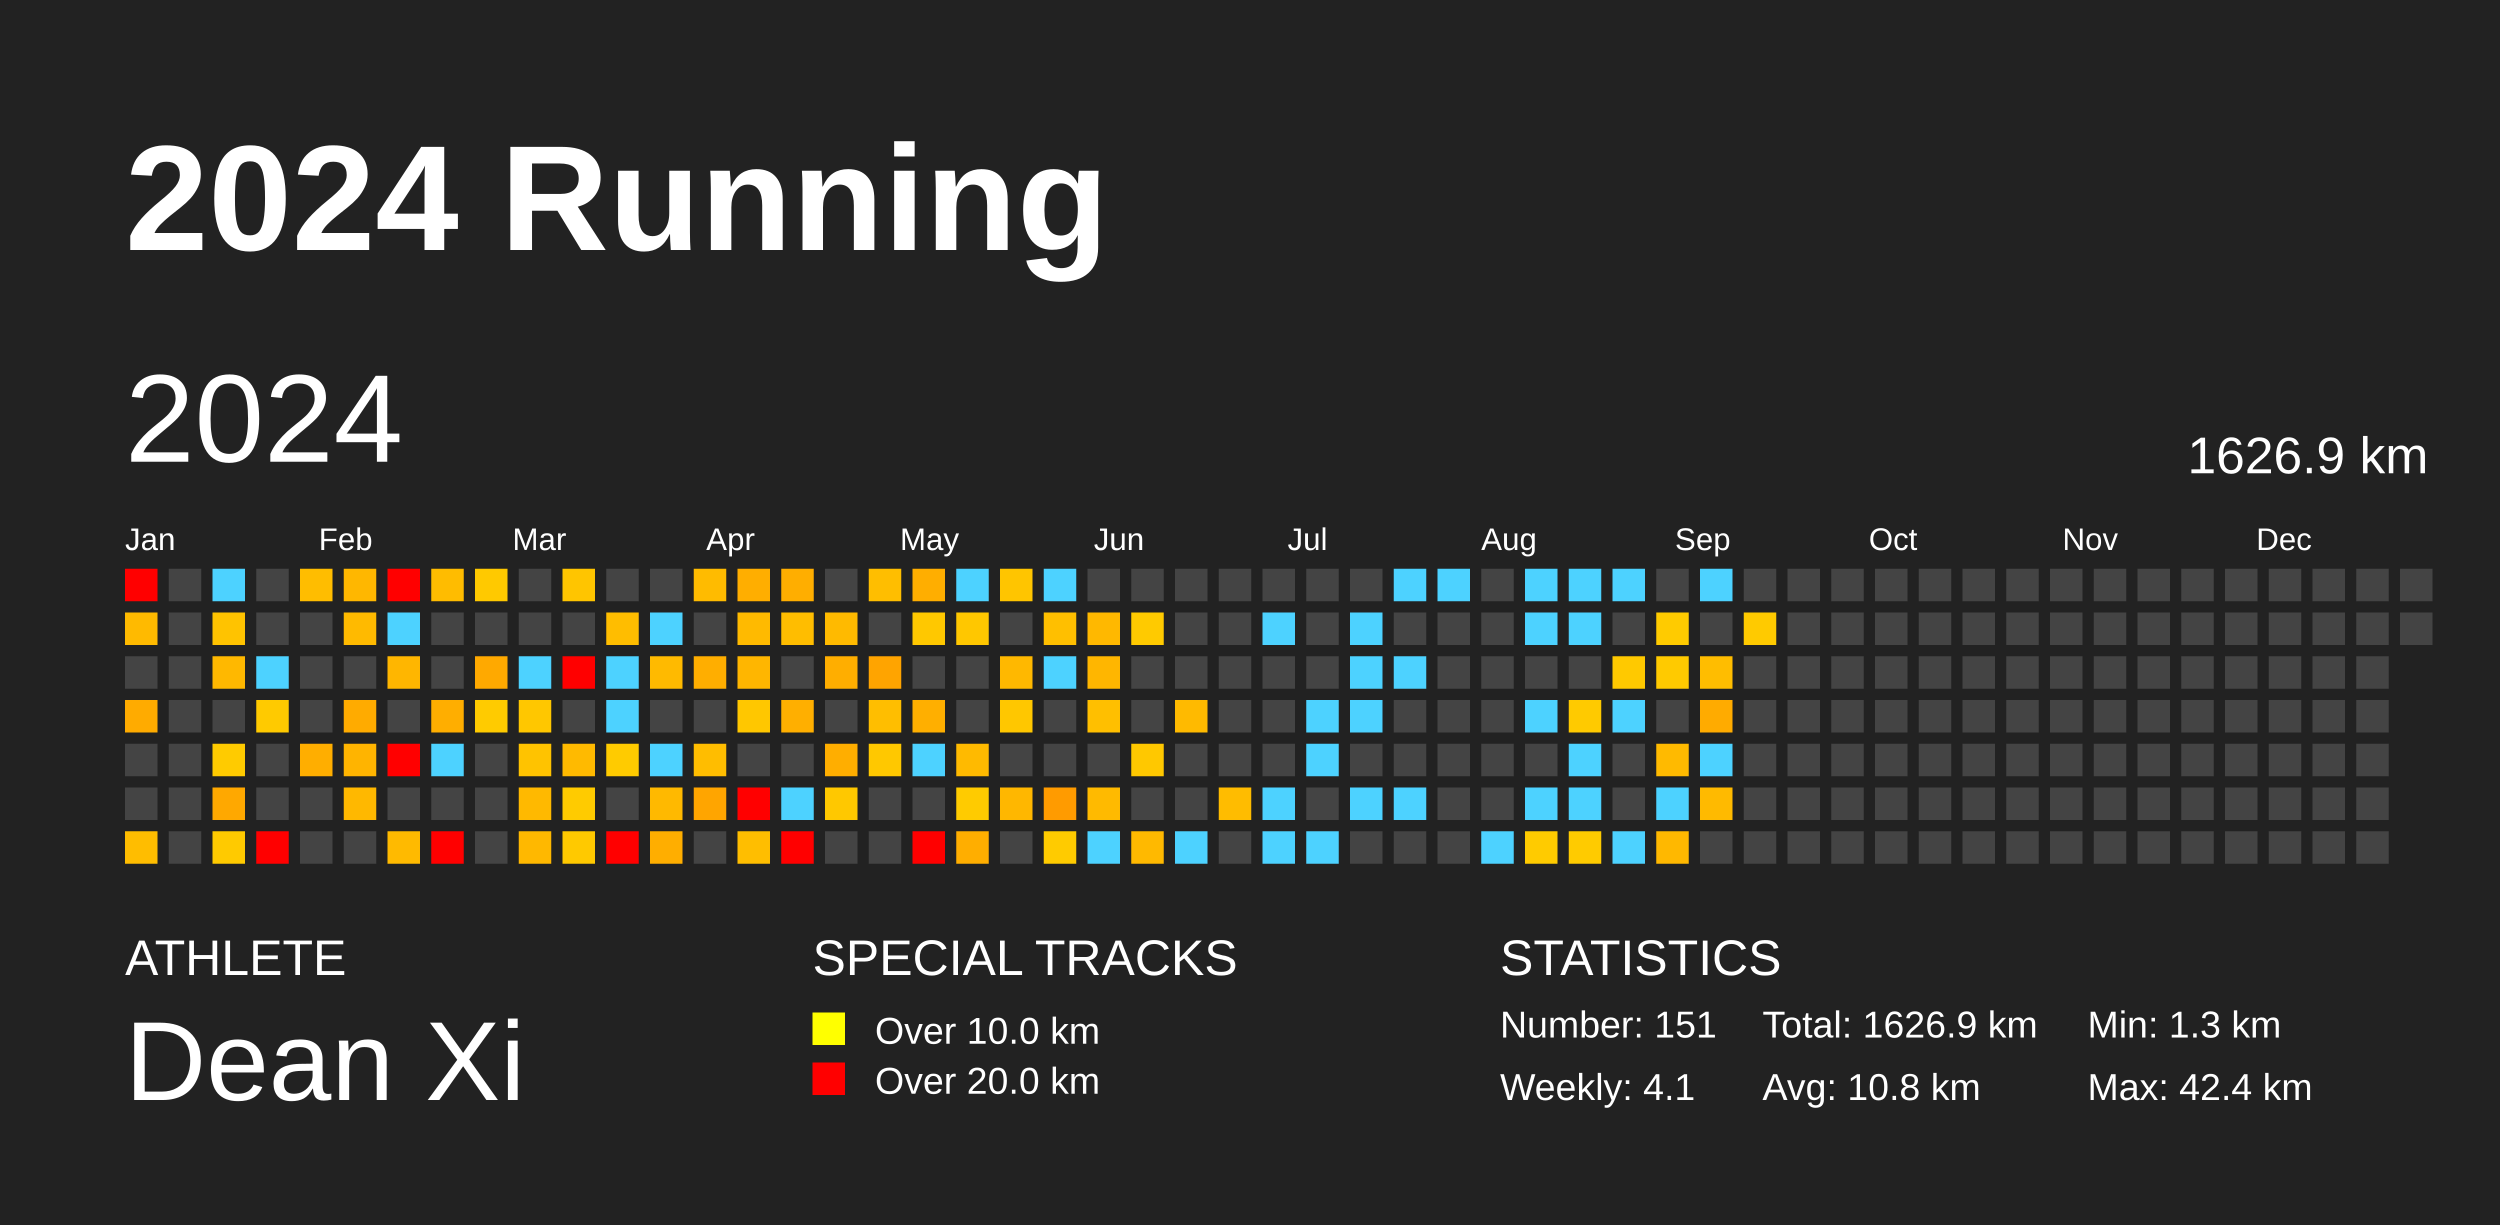
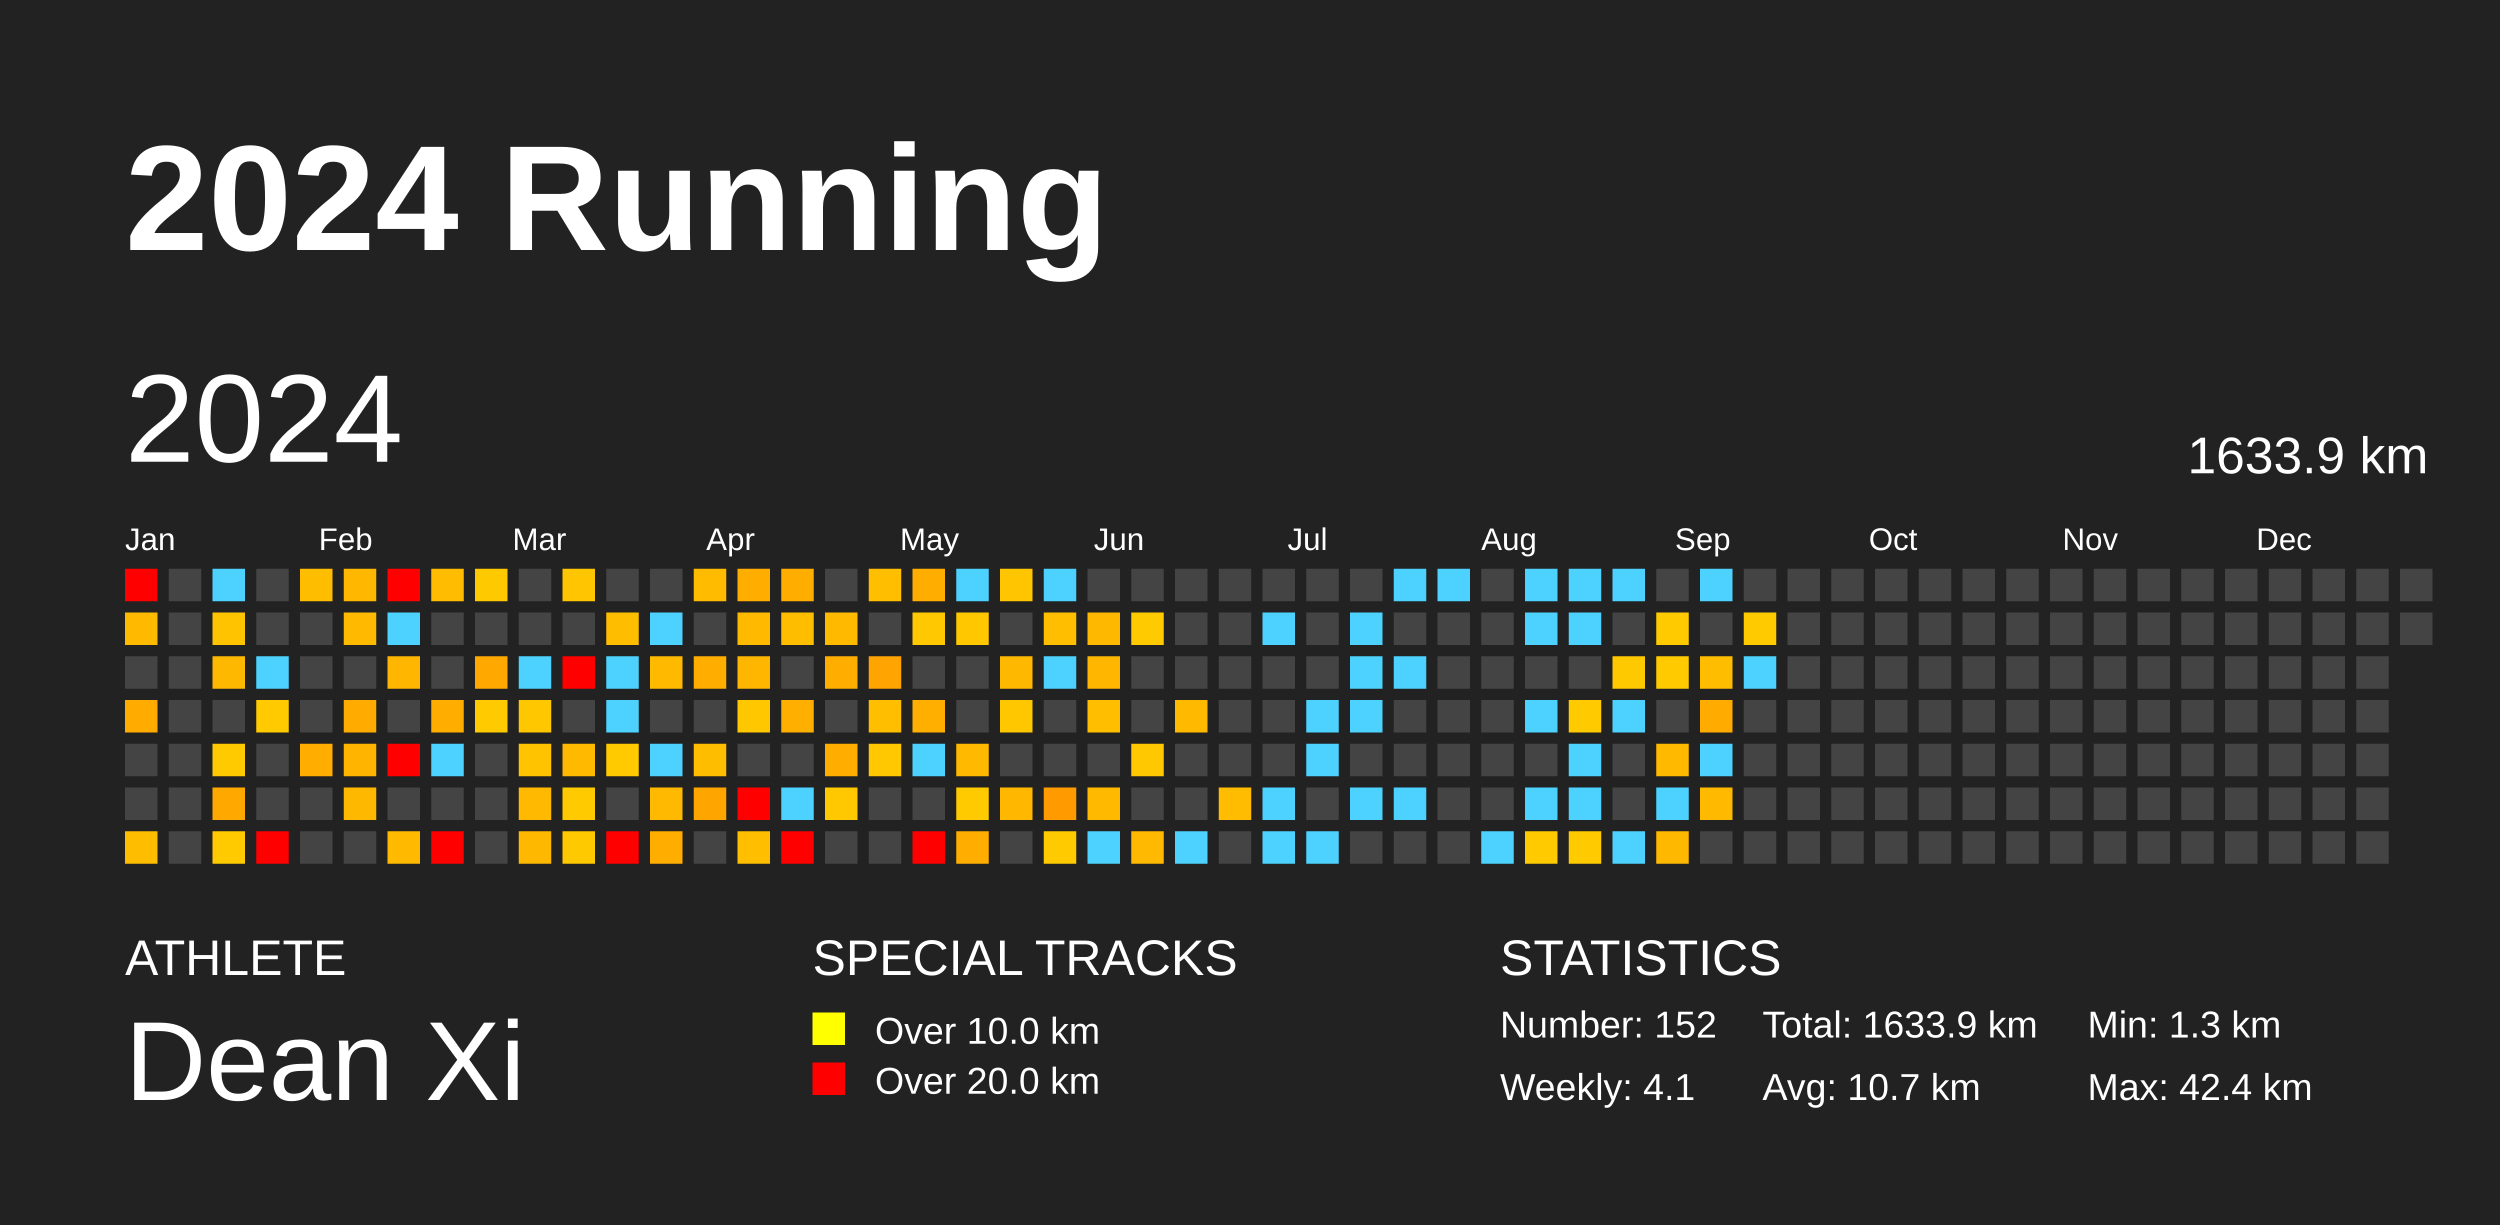
<svg xmlns="http://www.w3.org/2000/svg" baseProfile="full" height="98mm" version="1.1" viewBox="0,0,200,98" width="200mm">
  <defs />
  <rect fill="#222222" height="98" width="200" x="0" y="0" />
  <text fill="#FFFFFF" style="font-size:12px; font-family:Arial; font-weight:bold;" x="10" y="20">2024 Running</text>
  <text fill="#FFFFFF" style="font-size:4px; font-family:Arial" x="10" y="78">ATHLETE</text>
  <text fill="#FFFFFF" style="font-size:9px; font-family:Arial" x="10" y="88">Dean Xi</text>
  <text fill="#FFFFFF" style="font-size:4px; font-family:Arial" x="65" y="78">SPECIAL TRACKS</text>
  <rect fill="yellow" height="2.6" width="2.6" x="65" y="81" />
  <text fill="#FFFFFF" style="font-size:3px; font-family:Arial" x="70" y="83.5">Over 10.0 km</text>
  <rect fill="red" height="2.6" width="2.6" x="65" y="85" />
  <text fill="#FFFFFF" style="font-size:3px; font-family:Arial" x="70" y="87.5">Over 20.0 km</text>
  <text fill="#FFFFFF" style="font-size:4px; font-family:Arial" x="120" y="78">STATISTICS</text>
-   <text fill="#FFFFFF" style="font-size:3px; font-family:Arial" x="120" y="83">Number: 151</text>
+   <text fill="#FFFFFF" style="font-size:3px; font-family:Arial" x="120" y="83">Number: 152</text>
  <text fill="#FFFFFF" style="font-size:3px; font-family:Arial" x="120" y="88">Weekly: 4.1</text>
-   <text fill="#FFFFFF" style="font-size:3px; font-family:Arial" x="141" y="83">Total: 1626.9 km</text>
-   <text fill="#FFFFFF" style="font-size:3px; font-family:Arial" x="141" y="88">Avg: 10.8 km</text>
+   <text fill="#FFFFFF" style="font-size:3px; font-family:Arial" x="141" y="83">Total: 1633.9 km</text>
+   <text fill="#FFFFFF" style="font-size:3px; font-family:Arial" x="141" y="88">Avg: 10.7 km</text>
  <text fill="#FFFFFF" style="font-size:3px; font-family:Arial" x="167" y="83">Min: 1.3 km</text>
  <text fill="#FFFFFF" style="font-size:3px; font-family:Arial" x="167" y="88">Max: 42.4 km</text>
  <text dominant-baseline="hanging" fill="#FFFFFF" style="font-size:10.0px; font-family:Arial;" x="10" y="30">2024</text>
-   <text dominant-baseline="hanging" fill="#FFFFFF" style="font-size:4.125px; font-family:Arial;" x="175" y="35">1626.9 km</text>
+   <text dominant-baseline="hanging" fill="#FFFFFF" style="font-size:4.125px; font-family:Arial;" x="175" y="35">1633.9 km</text>
  <text fill="#FFFFFF" style="font-size:2.5px; font-family:Arial" x="10.0" y="44">Jan</text>
  <text fill="#FFFFFF" style="font-size:2.5px; font-family:Arial" x="25.5" y="44">Feb</text>
  <text fill="#FFFFFF" style="font-size:2.5px; font-family:Arial" x="41.0" y="44">Mar</text>
  <text fill="#FFFFFF" style="font-size:2.5px; font-family:Arial" x="56.5" y="44">Apr</text>
  <text fill="#FFFFFF" style="font-size:2.5px; font-family:Arial" x="72.0" y="44">May</text>
  <text fill="#FFFFFF" style="font-size:2.5px; font-family:Arial" x="87.5" y="44">Jun</text>
  <text fill="#FFFFFF" style="font-size:2.5px; font-family:Arial" x="103.0" y="44">Jul</text>
  <text fill="#FFFFFF" style="font-size:2.5px; font-family:Arial" x="118.5" y="44">Aug</text>
  <text fill="#FFFFFF" style="font-size:2.5px; font-family:Arial" x="134.0" y="44">Sep</text>
  <text fill="#FFFFFF" style="font-size:2.5px; font-family:Arial" x="149.5" y="44">Oct</text>
  <text fill="#FFFFFF" style="font-size:2.5px; font-family:Arial" x="165.0" y="44">Nov</text>
  <text fill="#FFFFFF" style="font-size:2.5px; font-family:Arial" x="180.5" y="44">Dec</text>
  <rect fill="red" height="2.6" width="2.6" x="10.0" y="45.5" />
  <rect fill="#ffba00" height="2.6" width="2.6" x="10.0" y="49.0" />
  <rect fill="#444444" height="2.6" width="2.6" x="10.0" y="52.5" />
  <rect fill="#ffab00" height="2.6" width="2.6" x="10.0" y="56.0" />
  <rect fill="#444444" height="2.6" width="2.6" x="10.0" y="59.5" />
  <rect fill="#444444" height="2.6" width="2.6" x="10.0" y="63.0" />
  <rect fill="#ffbd00" height="2.6" width="2.6" x="10.0" y="66.5" />
  <rect fill="#444444" height="2.6" width="2.6" x="13.5" y="45.5" />
  <rect fill="#444444" height="2.6" width="2.6" x="13.5" y="49.0" />
  <rect fill="#444444" height="2.6" width="2.6" x="13.5" y="52.5" />
  <rect fill="#444444" height="2.6" width="2.6" x="13.5" y="56.0" />
  <rect fill="#444444" height="2.6" width="2.6" x="13.5" y="59.5" />
  <rect fill="#444444" height="2.6" width="2.6" x="13.5" y="63.0" />
  <rect fill="#444444" height="2.6" width="2.6" x="13.5" y="66.5" />
  <rect fill="#4dd2ff" height="2.6" width="2.6" x="17.0" y="45.5" />
  <rect fill="#ffc300" height="2.6" width="2.6" x="17.0" y="49.0" />
  <rect fill="#ffb800" height="2.6" width="2.6" x="17.0" y="52.5" />
  <rect fill="#444444" height="2.6" width="2.6" x="17.0" y="56.0" />
  <rect fill="#ffcb00" height="2.6" width="2.6" x="17.0" y="59.5" />
  <rect fill="#ffa800" height="2.6" width="2.6" x="17.0" y="63.0" />
  <rect fill="#ffca00" height="2.6" width="2.6" x="17.0" y="66.5" />
  <rect fill="#444444" height="2.6" width="2.6" x="20.5" y="45.5" />
  <rect fill="#444444" height="2.6" width="2.6" x="20.5" y="49.0" />
  <rect fill="#4dd2ff" height="2.6" width="2.6" x="20.5" y="52.5" />
  <rect fill="#ffca00" height="2.6" width="2.6" x="20.5" y="56.0" />
  <rect fill="#444444" height="2.6" width="2.6" x="20.5" y="59.5" />
  <rect fill="#444444" height="2.6" width="2.6" x="20.5" y="63.0" />
  <rect fill="red" height="2.6" width="2.6" x="20.5" y="66.5" />
  <rect fill="#ffbd00" height="2.6" width="2.6" x="24.0" y="45.5" />
  <rect fill="#444444" height="2.6" width="2.6" x="24.0" y="49.0" />
  <rect fill="#444444" height="2.6" width="2.6" x="24.0" y="52.5" />
  <rect fill="#444444" height="2.6" width="2.6" x="24.0" y="56.0" />
  <rect fill="#ffae00" height="2.6" width="2.6" x="24.0" y="59.5" />
  <rect fill="#444444" height="2.6" width="2.6" x="24.0" y="63.0" />
  <rect fill="#444444" height="2.6" width="2.6" x="24.0" y="66.5" />
  <rect fill="#ffb700" height="2.6" width="2.6" x="27.5" y="45.5" />
  <rect fill="#ffba00" height="2.6" width="2.6" x="27.5" y="49.0" />
  <rect fill="#444444" height="2.6" width="2.6" x="27.5" y="52.5" />
  <rect fill="#ffab00" height="2.6" width="2.6" x="27.5" y="56.0" />
  <rect fill="#ffb400" height="2.6" width="2.6" x="27.5" y="59.5" />
  <rect fill="#ffb800" height="2.6" width="2.6" x="27.5" y="63.0" />
  <rect fill="#444444" height="2.6" width="2.6" x="27.5" y="66.5" />
  <rect fill="red" height="2.6" width="2.6" x="31.0" y="45.5" />
  <rect fill="#4dd2ff" height="2.6" width="2.6" x="31.0" y="49.0" />
  <rect fill="#ffb600" height="2.6" width="2.6" x="31.0" y="52.5" />
  <rect fill="#444444" height="2.6" width="2.6" x="31.0" y="56.0" />
  <rect fill="red" height="2.6" width="2.6" x="31.0" y="59.5" />
  <rect fill="#444444" height="2.6" width="2.6" x="31.0" y="63.0" />
  <rect fill="#ffba00" height="2.6" width="2.6" x="31.0" y="66.5" />
  <rect fill="#ffbc00" height="2.6" width="2.6" x="34.5" y="45.5" />
  <rect fill="#444444" height="2.6" width="2.6" x="34.5" y="49.0" />
  <rect fill="#444444" height="2.6" width="2.6" x="34.5" y="52.5" />
  <rect fill="#ffae00" height="2.6" width="2.6" x="34.5" y="56.0" />
  <rect fill="#4dd2ff" height="2.6" width="2.6" x="34.5" y="59.5" />
  <rect fill="#444444" height="2.6" width="2.6" x="34.5" y="63.0" />
  <rect fill="red" height="2.6" width="2.6" x="34.5" y="66.5" />
  <rect fill="#ffc900" height="2.6" width="2.6" x="38.0" y="45.5" />
  <rect fill="#444444" height="2.6" width="2.6" x="38.0" y="49.0" />
  <rect fill="#ffa900" height="2.6" width="2.6" x="38.0" y="52.5" />
  <rect fill="#ffcb00" height="2.6" width="2.6" x="38.0" y="56.0" />
  <rect fill="#444444" height="2.6" width="2.6" x="38.0" y="59.5" />
  <rect fill="#444444" height="2.6" width="2.6" x="38.0" y="63.0" />
  <rect fill="#444444" height="2.6" width="2.6" x="38.0" y="66.5" />
  <rect fill="#444444" height="2.6" width="2.6" x="41.5" y="45.5" />
  <rect fill="#444444" height="2.6" width="2.6" x="41.5" y="49.0" />
  <rect fill="#4dd2ff" height="2.6" width="2.6" x="41.5" y="52.5" />
  <rect fill="#ffc700" height="2.6" width="2.6" x="41.5" y="56.0" />
  <rect fill="#ffc300" height="2.6" width="2.6" x="41.5" y="59.5" />
  <rect fill="#ffb900" height="2.6" width="2.6" x="41.5" y="63.0" />
  <rect fill="#ffb800" height="2.6" width="2.6" x="41.5" y="66.5" />
  <rect fill="#ffc500" height="2.6" width="2.6" x="45.0" y="45.5" />
  <rect fill="#444444" height="2.6" width="2.6" x="45.0" y="49.0" />
  <rect fill="red" height="2.6" width="2.6" x="45.0" y="52.5" />
  <rect fill="#444444" height="2.6" width="2.6" x="45.0" y="56.0" />
  <rect fill="#ffba00" height="2.6" width="2.6" x="45.0" y="59.5" />
  <rect fill="#ffcb00" height="2.6" width="2.6" x="45.0" y="63.0" />
  <rect fill="#ffc900" height="2.6" width="2.6" x="45.0" y="66.5" />
  <rect fill="#444444" height="2.6" width="2.6" x="48.5" y="45.5" />
  <rect fill="#ffbd00" height="2.6" width="2.6" x="48.5" y="49.0" />
  <rect fill="#4dd2ff" height="2.6" width="2.6" x="48.5" y="52.5" />
  <rect fill="#4dd2ff" height="2.6" width="2.6" x="48.5" y="56.0" />
  <rect fill="#ffcb00" height="2.6" width="2.6" x="48.5" y="59.5" />
  <rect fill="#444444" height="2.6" width="2.6" x="48.5" y="63.0" />
  <rect fill="red" height="2.6" width="2.6" x="48.5" y="66.5" />
  <rect fill="#444444" height="2.6" width="2.6" x="52.0" y="45.5" />
  <rect fill="#4dd2ff" height="2.6" width="2.6" x="52.0" y="49.0" />
  <rect fill="#ffba00" height="2.6" width="2.6" x="52.0" y="52.5" />
  <rect fill="#444444" height="2.6" width="2.6" x="52.0" y="56.0" />
  <rect fill="#4dd2ff" height="2.6" width="2.6" x="52.0" y="59.5" />
  <rect fill="#ffb900" height="2.6" width="2.6" x="52.0" y="63.0" />
  <rect fill="#ffae00" height="2.6" width="2.6" x="52.0" y="66.5" />
  <rect fill="#ffbb00" height="2.6" width="2.6" x="55.5" y="45.5" />
  <rect fill="#444444" height="2.6" width="2.6" x="55.5" y="49.0" />
  <rect fill="#ffae00" height="2.6" width="2.6" x="55.5" y="52.5" />
  <rect fill="#444444" height="2.6" width="2.6" x="55.5" y="56.0" />
  <rect fill="#ffbd00" height="2.6" width="2.6" x="55.5" y="59.5" />
  <rect fill="#ffa500" height="2.6" width="2.6" x="55.5" y="63.0" />
  <rect fill="#444444" height="2.6" width="2.6" x="55.5" y="66.5" />
  <rect fill="#ffae00" height="2.6" width="2.6" x="59.0" y="45.5" />
  <rect fill="#ffba00" height="2.6" width="2.6" x="59.0" y="49.0" />
  <rect fill="#ffb600" height="2.6" width="2.6" x="59.0" y="52.5" />
  <rect fill="#ffc700" height="2.6" width="2.6" x="59.0" y="56.0" />
  <rect fill="#444444" height="2.6" width="2.6" x="59.0" y="59.5" />
  <rect fill="red" height="2.6" width="2.6" x="59.0" y="63.0" />
  <rect fill="#ffbe00" height="2.6" width="2.6" x="59.0" y="66.5" />
  <rect fill="#ffae00" height="2.6" width="2.6" x="62.5" y="45.5" />
  <rect fill="#ffbd00" height="2.6" width="2.6" x="62.5" y="49.0" />
  <rect fill="#444444" height="2.6" width="2.6" x="62.5" y="52.5" />
  <rect fill="#ffaf00" height="2.6" width="2.6" x="62.5" y="56.0" />
  <rect fill="#444444" height="2.6" width="2.6" x="62.5" y="59.5" />
  <rect fill="#4dd2ff" height="2.6" width="2.6" x="62.5" y="63.0" />
  <rect fill="red" height="2.6" width="2.6" x="62.5" y="66.5" />
  <rect fill="#444444" height="2.6" width="2.6" x="66.0" y="45.5" />
  <rect fill="#ffba00" height="2.6" width="2.6" x="66.0" y="49.0" />
  <rect fill="#ffae00" height="2.6" width="2.6" x="66.0" y="52.5" />
  <rect fill="#444444" height="2.6" width="2.6" x="66.0" y="56.0" />
  <rect fill="#ffae00" height="2.6" width="2.6" x="66.0" y="59.5" />
  <rect fill="#ffc800" height="2.6" width="2.6" x="66.0" y="63.0" />
  <rect fill="#444444" height="2.6" width="2.6" x="66.0" y="66.5" />
  <rect fill="#ffbe00" height="2.6" width="2.6" x="69.5" y="45.5" />
  <rect fill="#444444" height="2.6" width="2.6" x="69.5" y="49.0" />
  <rect fill="#ffa400" height="2.6" width="2.6" x="69.5" y="52.5" />
  <rect fill="#ffbe00" height="2.6" width="2.6" x="69.5" y="56.0" />
  <rect fill="#ffc800" height="2.6" width="2.6" x="69.5" y="59.5" />
  <rect fill="#444444" height="2.6" width="2.6" x="69.5" y="63.0" />
  <rect fill="#444444" height="2.6" width="2.6" x="69.5" y="66.5" />
  <rect fill="#ffae00" height="2.6" width="2.6" x="73.0" y="45.5" />
  <rect fill="#ffc800" height="2.6" width="2.6" x="73.0" y="49.0" />
  <rect fill="#444444" height="2.6" width="2.6" x="73.0" y="52.5" />
  <rect fill="#ffaf00" height="2.6" width="2.6" x="73.0" y="56.0" />
  <rect fill="#4dd2ff" height="2.6" width="2.6" x="73.0" y="59.5" />
  <rect fill="#444444" height="2.6" width="2.6" x="73.0" y="63.0" />
  <rect fill="red" height="2.6" width="2.6" x="73.0" y="66.5" />
  <rect fill="#4dd2ff" height="2.6" width="2.6" x="76.5" y="45.5" />
  <rect fill="#ffc700" height="2.6" width="2.6" x="76.5" y="49.0" />
  <rect fill="#444444" height="2.6" width="2.6" x="76.5" y="52.5" />
  <rect fill="#444444" height="2.6" width="2.6" x="76.5" y="56.0" />
  <rect fill="#ffba00" height="2.6" width="2.6" x="76.5" y="59.5" />
  <rect fill="#ffcb00" height="2.6" width="2.6" x="76.5" y="63.0" />
  <rect fill="#ffae00" height="2.6" width="2.6" x="76.5" y="66.5" />
  <rect fill="#ffc500" height="2.6" width="2.6" x="80.0" y="45.5" />
  <rect fill="#444444" height="2.6" width="2.6" x="80.0" y="49.0" />
  <rect fill="#ffb800" height="2.6" width="2.6" x="80.0" y="52.5" />
  <rect fill="#ffc700" height="2.6" width="2.6" x="80.0" y="56.0" />
  <rect fill="#444444" height="2.6" width="2.6" x="80.0" y="59.5" />
  <rect fill="#ffb700" height="2.6" width="2.6" x="80.0" y="63.0" />
  <rect fill="#444444" height="2.6" width="2.6" x="80.0" y="66.5" />
  <rect fill="#4dd2ff" height="2.6" width="2.6" x="83.5" y="45.5" />
  <rect fill="#ffbf00" height="2.6" width="2.6" x="83.5" y="49.0" />
  <rect fill="#4dd2ff" height="2.6" width="2.6" x="83.5" y="52.5" />
  <rect fill="#444444" height="2.6" width="2.6" x="83.5" y="56.0" />
  <rect fill="#444444" height="2.6" width="2.6" x="83.5" y="59.5" />
  <rect fill="#ff9b00" height="2.6" width="2.6" x="83.5" y="63.0" />
  <rect fill="#ffcb00" height="2.6" width="2.6" x="83.5" y="66.5" />
  <rect fill="#444444" height="2.6" width="2.6" x="87.0" y="45.5" />
  <rect fill="#ffb800" height="2.6" width="2.6" x="87.0" y="49.0" />
  <rect fill="#ffb600" height="2.6" width="2.6" x="87.0" y="52.5" />
  <rect fill="#ffbf00" height="2.6" width="2.6" x="87.0" y="56.0" />
  <rect fill="#444444" height="2.6" width="2.6" x="87.0" y="59.5" />
  <rect fill="#ffba00" height="2.6" width="2.6" x="87.0" y="63.0" />
  <rect fill="#4dd2ff" height="2.6" width="2.6" x="87.0" y="66.5" />
  <rect fill="#444444" height="2.6" width="2.6" x="90.5" y="45.5" />
  <rect fill="#ffca00" height="2.6" width="2.6" x="90.5" y="49.0" />
  <rect fill="#444444" height="2.6" width="2.6" x="90.5" y="52.5" />
  <rect fill="#444444" height="2.6" width="2.6" x="90.5" y="56.0" />
  <rect fill="#ffc800" height="2.6" width="2.6" x="90.5" y="59.5" />
  <rect fill="#444444" height="2.6" width="2.6" x="90.5" y="63.0" />
  <rect fill="#ffb900" height="2.6" width="2.6" x="90.5" y="66.5" />
  <rect fill="#444444" height="2.6" width="2.6" x="94.0" y="45.5" />
  <rect fill="#444444" height="2.6" width="2.6" x="94.0" y="49.0" />
  <rect fill="#444444" height="2.6" width="2.6" x="94.0" y="52.5" />
  <rect fill="#ffba00" height="2.6" width="2.6" x="94.0" y="56.0" />
  <rect fill="#444444" height="2.6" width="2.6" x="94.0" y="59.5" />
  <rect fill="#444444" height="2.6" width="2.6" x="94.0" y="63.0" />
  <rect fill="#4dd2ff" height="2.6" width="2.6" x="94.0" y="66.5" />
  <rect fill="#444444" height="2.6" width="2.6" x="97.5" y="45.5" />
  <rect fill="#444444" height="2.6" width="2.6" x="97.5" y="49.0" />
  <rect fill="#444444" height="2.6" width="2.6" x="97.5" y="52.5" />
  <rect fill="#444444" height="2.6" width="2.6" x="97.5" y="56.0" />
  <rect fill="#444444" height="2.6" width="2.6" x="97.5" y="59.5" />
  <rect fill="#ffbc00" height="2.6" width="2.6" x="97.5" y="63.0" />
  <rect fill="#444444" height="2.6" width="2.6" x="97.5" y="66.5" />
  <rect fill="#444444" height="2.6" width="2.6" x="101.0" y="45.5" />
  <rect fill="#4dd2ff" height="2.6" width="2.6" x="101.0" y="49.0" />
  <rect fill="#444444" height="2.6" width="2.6" x="101.0" y="52.5" />
  <rect fill="#444444" height="2.6" width="2.6" x="101.0" y="56.0" />
  <rect fill="#444444" height="2.6" width="2.6" x="101.0" y="59.5" />
  <rect fill="#4dd2ff" height="2.6" width="2.6" x="101.0" y="63.0" />
  <rect fill="#4dd2ff" height="2.6" width="2.6" x="101.0" y="66.5" />
  <rect fill="#444444" height="2.6" width="2.6" x="104.5" y="45.5" />
  <rect fill="#444444" height="2.6" width="2.6" x="104.5" y="49.0" />
  <rect fill="#444444" height="2.6" width="2.6" x="104.5" y="52.5" />
  <rect fill="#4dd2ff" height="2.6" width="2.6" x="104.5" y="56.0" />
  <rect fill="#4dd2ff" height="2.6" width="2.6" x="104.5" y="59.5" />
  <rect fill="#444444" height="2.6" width="2.6" x="104.5" y="63.0" />
  <rect fill="#4dd2ff" height="2.6" width="2.6" x="104.5" y="66.5" />
  <rect fill="#444444" height="2.6" width="2.6" x="108.0" y="45.5" />
  <rect fill="#4dd2ff" height="2.6" width="2.6" x="108.0" y="49.0" />
  <rect fill="#4dd2ff" height="2.6" width="2.6" x="108.0" y="52.5" />
  <rect fill="#4dd2ff" height="2.6" width="2.6" x="108.0" y="56.0" />
  <rect fill="#444444" height="2.6" width="2.6" x="108.0" y="59.5" />
  <rect fill="#4dd2ff" height="2.6" width="2.6" x="108.0" y="63.0" />
  <rect fill="#444444" height="2.6" width="2.6" x="108.0" y="66.5" />
  <rect fill="#4dd2ff" height="2.6" width="2.6" x="111.5" y="45.5" />
  <rect fill="#444444" height="2.6" width="2.6" x="111.5" y="49.0" />
  <rect fill="#4dd2ff" height="2.6" width="2.6" x="111.5" y="52.5" />
  <rect fill="#444444" height="2.6" width="2.6" x="111.5" y="56.0" />
  <rect fill="#444444" height="2.6" width="2.6" x="111.5" y="59.5" />
  <rect fill="#4dd2ff" height="2.6" width="2.6" x="111.5" y="63.0" />
  <rect fill="#444444" height="2.6" width="2.6" x="111.5" y="66.5" />
  <rect fill="#4dd2ff" height="2.6" width="2.6" x="115.0" y="45.5" />
  <rect fill="#444444" height="2.6" width="2.6" x="115.0" y="49.0" />
  <rect fill="#444444" height="2.6" width="2.6" x="115.0" y="52.5" />
  <rect fill="#444444" height="2.6" width="2.6" x="115.0" y="56.0" />
  <rect fill="#444444" height="2.6" width="2.6" x="115.0" y="59.5" />
  <rect fill="#444444" height="2.6" width="2.6" x="115.0" y="63.0" />
  <rect fill="#444444" height="2.6" width="2.6" x="115.0" y="66.5" />
  <rect fill="#444444" height="2.6" width="2.6" x="118.5" y="45.5" />
  <rect fill="#444444" height="2.6" width="2.6" x="118.5" y="49.0" />
  <rect fill="#444444" height="2.6" width="2.6" x="118.5" y="52.5" />
  <rect fill="#444444" height="2.6" width="2.6" x="118.5" y="56.0" />
  <rect fill="#444444" height="2.6" width="2.6" x="118.5" y="59.5" />
  <rect fill="#444444" height="2.6" width="2.6" x="118.5" y="63.0" />
  <rect fill="#4dd2ff" height="2.6" width="2.6" x="118.5" y="66.5" />
  <rect fill="#4dd2ff" height="2.6" width="2.6" x="122.0" y="45.5" />
  <rect fill="#4dd2ff" height="2.6" width="2.6" x="122.0" y="49.0" />
  <rect fill="#444444" height="2.6" width="2.6" x="122.0" y="52.5" />
  <rect fill="#4dd2ff" height="2.6" width="2.6" x="122.0" y="56.0" />
  <rect fill="#444444" height="2.6" width="2.6" x="122.0" y="59.5" />
  <rect fill="#4dd2ff" height="2.6" width="2.6" x="122.0" y="63.0" />
  <rect fill="#ffcb00" height="2.6" width="2.6" x="122.0" y="66.5" />
  <rect fill="#4dd2ff" height="2.6" width="2.6" x="125.5" y="45.5" />
  <rect fill="#4dd2ff" height="2.6" width="2.6" x="125.5" y="49.0" />
  <rect fill="#444444" height="2.6" width="2.6" x="125.5" y="52.5" />
  <rect fill="#ffca00" height="2.6" width="2.6" x="125.5" y="56.0" />
  <rect fill="#4dd2ff" height="2.6" width="2.6" x="125.5" y="59.5" />
  <rect fill="#4dd2ff" height="2.6" width="2.6" x="125.5" y="63.0" />
  <rect fill="#ffcb00" height="2.6" width="2.6" x="125.5" y="66.5" />
  <rect fill="#4dd2ff" height="2.6" width="2.6" x="129.0" y="45.5" />
  <rect fill="#444444" height="2.6" width="2.6" x="129.0" y="49.0" />
  <rect fill="#ffc900" height="2.6" width="2.6" x="129.0" y="52.5" />
  <rect fill="#4dd2ff" height="2.6" width="2.6" x="129.0" y="56.0" />
  <rect fill="#444444" height="2.6" width="2.6" x="129.0" y="59.5" />
  <rect fill="#444444" height="2.6" width="2.6" x="129.0" y="63.0" />
  <rect fill="#4dd2ff" height="2.6" width="2.6" x="129.0" y="66.5" />
  <rect fill="#444444" height="2.6" width="2.6" x="132.5" y="45.5" />
  <rect fill="#ffcb00" height="2.6" width="2.6" x="132.5" y="49.0" />
  <rect fill="#ffca00" height="2.6" width="2.6" x="132.5" y="52.5" />
  <rect fill="#444444" height="2.6" width="2.6" x="132.5" y="56.0" />
  <rect fill="#ffba00" height="2.6" width="2.6" x="132.5" y="59.5" />
  <rect fill="#4dd2ff" height="2.6" width="2.6" x="132.5" y="63.0" />
  <rect fill="#ffb800" height="2.6" width="2.6" x="132.5" y="66.5" />
  <rect fill="#4dd2ff" height="2.6" width="2.6" x="136.0" y="45.5" />
  <rect fill="#444444" height="2.6" width="2.6" x="136.0" y="49.0" />
  <rect fill="#ffbd00" height="2.6" width="2.6" x="136.0" y="52.5" />
  <rect fill="#ffab00" height="2.6" width="2.6" x="136.0" y="56.0" />
  <rect fill="#4dd2ff" height="2.6" width="2.6" x="136.0" y="59.5" />
  <rect fill="#ffba00" height="2.6" width="2.6" x="136.0" y="63.0" />
  <rect fill="#444444" height="2.6" width="2.6" x="136.0" y="66.5" />
  <rect fill="#444444" height="2.6" width="2.6" x="139.5" y="45.5" />
  <rect fill="#ffca00" height="2.6" width="2.6" x="139.5" y="49.0" />
-   <rect fill="#444444" height="2.6" width="2.6" x="139.5" y="52.5" />
+   <rect fill="#4dd2ff" height="2.6" width="2.6" x="139.5" y="52.5" />
  <rect fill="#444444" height="2.6" width="2.6" x="139.5" y="56.0" />
  <rect fill="#444444" height="2.6" width="2.6" x="139.5" y="59.5" />
  <rect fill="#444444" height="2.6" width="2.6" x="139.5" y="63.0" />
  <rect fill="#444444" height="2.6" width="2.6" x="139.5" y="66.5" />
  <rect fill="#444444" height="2.6" width="2.6" x="143.0" y="45.5" />
  <rect fill="#444444" height="2.6" width="2.6" x="143.0" y="49.0" />
  <rect fill="#444444" height="2.6" width="2.6" x="143.0" y="52.5" />
  <rect fill="#444444" height="2.6" width="2.6" x="143.0" y="56.0" />
  <rect fill="#444444" height="2.6" width="2.6" x="143.0" y="59.5" />
  <rect fill="#444444" height="2.6" width="2.6" x="143.0" y="63.0" />
  <rect fill="#444444" height="2.6" width="2.6" x="143.0" y="66.5" />
  <rect fill="#444444" height="2.6" width="2.6" x="146.5" y="45.5" />
  <rect fill="#444444" height="2.6" width="2.6" x="146.5" y="49.0" />
  <rect fill="#444444" height="2.6" width="2.6" x="146.5" y="52.5" />
  <rect fill="#444444" height="2.6" width="2.6" x="146.5" y="56.0" />
  <rect fill="#444444" height="2.6" width="2.6" x="146.5" y="59.5" />
  <rect fill="#444444" height="2.6" width="2.6" x="146.5" y="63.0" />
  <rect fill="#444444" height="2.6" width="2.6" x="146.5" y="66.5" />
  <rect fill="#444444" height="2.6" width="2.6" x="150.0" y="45.5" />
  <rect fill="#444444" height="2.6" width="2.6" x="150.0" y="49.0" />
  <rect fill="#444444" height="2.6" width="2.6" x="150.0" y="52.5" />
  <rect fill="#444444" height="2.6" width="2.6" x="150.0" y="56.0" />
  <rect fill="#444444" height="2.6" width="2.6" x="150.0" y="59.5" />
  <rect fill="#444444" height="2.6" width="2.6" x="150.0" y="63.0" />
  <rect fill="#444444" height="2.6" width="2.6" x="150.0" y="66.5" />
  <rect fill="#444444" height="2.6" width="2.6" x="153.5" y="45.5" />
  <rect fill="#444444" height="2.6" width="2.6" x="153.5" y="49.0" />
  <rect fill="#444444" height="2.6" width="2.6" x="153.5" y="52.5" />
  <rect fill="#444444" height="2.6" width="2.6" x="153.5" y="56.0" />
  <rect fill="#444444" height="2.6" width="2.6" x="153.5" y="59.5" />
  <rect fill="#444444" height="2.6" width="2.6" x="153.5" y="63.0" />
  <rect fill="#444444" height="2.6" width="2.6" x="153.5" y="66.5" />
  <rect fill="#444444" height="2.6" width="2.6" x="157.0" y="45.5" />
  <rect fill="#444444" height="2.6" width="2.6" x="157.0" y="49.0" />
  <rect fill="#444444" height="2.6" width="2.6" x="157.0" y="52.5" />
  <rect fill="#444444" height="2.6" width="2.6" x="157.0" y="56.0" />
  <rect fill="#444444" height="2.6" width="2.6" x="157.0" y="59.5" />
  <rect fill="#444444" height="2.6" width="2.6" x="157.0" y="63.0" />
  <rect fill="#444444" height="2.6" width="2.6" x="157.0" y="66.5" />
  <rect fill="#444444" height="2.6" width="2.6" x="160.5" y="45.5" />
  <rect fill="#444444" height="2.6" width="2.6" x="160.5" y="49.0" />
  <rect fill="#444444" height="2.6" width="2.6" x="160.5" y="52.5" />
  <rect fill="#444444" height="2.6" width="2.6" x="160.5" y="56.0" />
  <rect fill="#444444" height="2.6" width="2.6" x="160.5" y="59.5" />
  <rect fill="#444444" height="2.6" width="2.6" x="160.5" y="63.0" />
  <rect fill="#444444" height="2.6" width="2.6" x="160.5" y="66.5" />
  <rect fill="#444444" height="2.6" width="2.6" x="164.0" y="45.5" />
  <rect fill="#444444" height="2.6" width="2.6" x="164.0" y="49.0" />
  <rect fill="#444444" height="2.6" width="2.6" x="164.0" y="52.5" />
  <rect fill="#444444" height="2.6" width="2.6" x="164.0" y="56.0" />
  <rect fill="#444444" height="2.6" width="2.6" x="164.0" y="59.5" />
  <rect fill="#444444" height="2.6" width="2.6" x="164.0" y="63.0" />
  <rect fill="#444444" height="2.6" width="2.6" x="164.0" y="66.5" />
  <rect fill="#444444" height="2.6" width="2.6" x="167.5" y="45.5" />
  <rect fill="#444444" height="2.6" width="2.6" x="167.5" y="49.0" />
  <rect fill="#444444" height="2.6" width="2.6" x="167.5" y="52.5" />
  <rect fill="#444444" height="2.6" width="2.6" x="167.5" y="56.0" />
  <rect fill="#444444" height="2.6" width="2.6" x="167.5" y="59.5" />
  <rect fill="#444444" height="2.6" width="2.6" x="167.5" y="63.0" />
  <rect fill="#444444" height="2.6" width="2.6" x="167.5" y="66.5" />
  <rect fill="#444444" height="2.6" width="2.6" x="171.0" y="45.5" />
  <rect fill="#444444" height="2.6" width="2.6" x="171.0" y="49.0" />
  <rect fill="#444444" height="2.6" width="2.6" x="171.0" y="52.5" />
  <rect fill="#444444" height="2.6" width="2.6" x="171.0" y="56.0" />
  <rect fill="#444444" height="2.6" width="2.6" x="171.0" y="59.5" />
  <rect fill="#444444" height="2.6" width="2.6" x="171.0" y="63.0" />
  <rect fill="#444444" height="2.6" width="2.6" x="171.0" y="66.5" />
  <rect fill="#444444" height="2.6" width="2.6" x="174.5" y="45.5" />
  <rect fill="#444444" height="2.6" width="2.6" x="174.5" y="49.0" />
  <rect fill="#444444" height="2.6" width="2.6" x="174.5" y="52.5" />
  <rect fill="#444444" height="2.6" width="2.6" x="174.5" y="56.0" />
  <rect fill="#444444" height="2.6" width="2.6" x="174.5" y="59.5" />
  <rect fill="#444444" height="2.6" width="2.6" x="174.5" y="63.0" />
  <rect fill="#444444" height="2.6" width="2.6" x="174.5" y="66.5" />
  <rect fill="#444444" height="2.6" width="2.6" x="178.0" y="45.5" />
  <rect fill="#444444" height="2.6" width="2.6" x="178.0" y="49.0" />
  <rect fill="#444444" height="2.6" width="2.6" x="178.0" y="52.5" />
  <rect fill="#444444" height="2.6" width="2.6" x="178.0" y="56.0" />
  <rect fill="#444444" height="2.6" width="2.6" x="178.0" y="59.5" />
  <rect fill="#444444" height="2.6" width="2.6" x="178.0" y="63.0" />
  <rect fill="#444444" height="2.6" width="2.6" x="178.0" y="66.5" />
  <rect fill="#444444" height="2.6" width="2.6" x="181.5" y="45.5" />
  <rect fill="#444444" height="2.6" width="2.6" x="181.5" y="49.0" />
  <rect fill="#444444" height="2.6" width="2.6" x="181.5" y="52.5" />
  <rect fill="#444444" height="2.6" width="2.6" x="181.5" y="56.0" />
  <rect fill="#444444" height="2.6" width="2.6" x="181.5" y="59.5" />
  <rect fill="#444444" height="2.6" width="2.6" x="181.5" y="63.0" />
  <rect fill="#444444" height="2.6" width="2.6" x="181.5" y="66.5" />
  <rect fill="#444444" height="2.6" width="2.6" x="185.0" y="45.5" />
  <rect fill="#444444" height="2.6" width="2.6" x="185.0" y="49.0" />
  <rect fill="#444444" height="2.6" width="2.6" x="185.0" y="52.5" />
  <rect fill="#444444" height="2.6" width="2.6" x="185.0" y="56.0" />
  <rect fill="#444444" height="2.6" width="2.6" x="185.0" y="59.5" />
  <rect fill="#444444" height="2.6" width="2.6" x="185.0" y="63.0" />
  <rect fill="#444444" height="2.6" width="2.6" x="185.0" y="66.5" />
  <rect fill="#444444" height="2.6" width="2.6" x="188.5" y="45.5" />
  <rect fill="#444444" height="2.6" width="2.6" x="188.5" y="49.0" />
  <rect fill="#444444" height="2.6" width="2.6" x="188.5" y="52.5" />
  <rect fill="#444444" height="2.6" width="2.6" x="188.5" y="56.0" />
  <rect fill="#444444" height="2.6" width="2.6" x="188.5" y="59.5" />
  <rect fill="#444444" height="2.6" width="2.6" x="188.5" y="63.0" />
  <rect fill="#444444" height="2.6" width="2.6" x="188.5" y="66.5" />
  <rect fill="#444444" height="2.6" width="2.6" x="192.0" y="45.5" />
  <rect fill="#444444" height="2.6" width="2.6" x="192.0" y="49.0" />
</svg>
